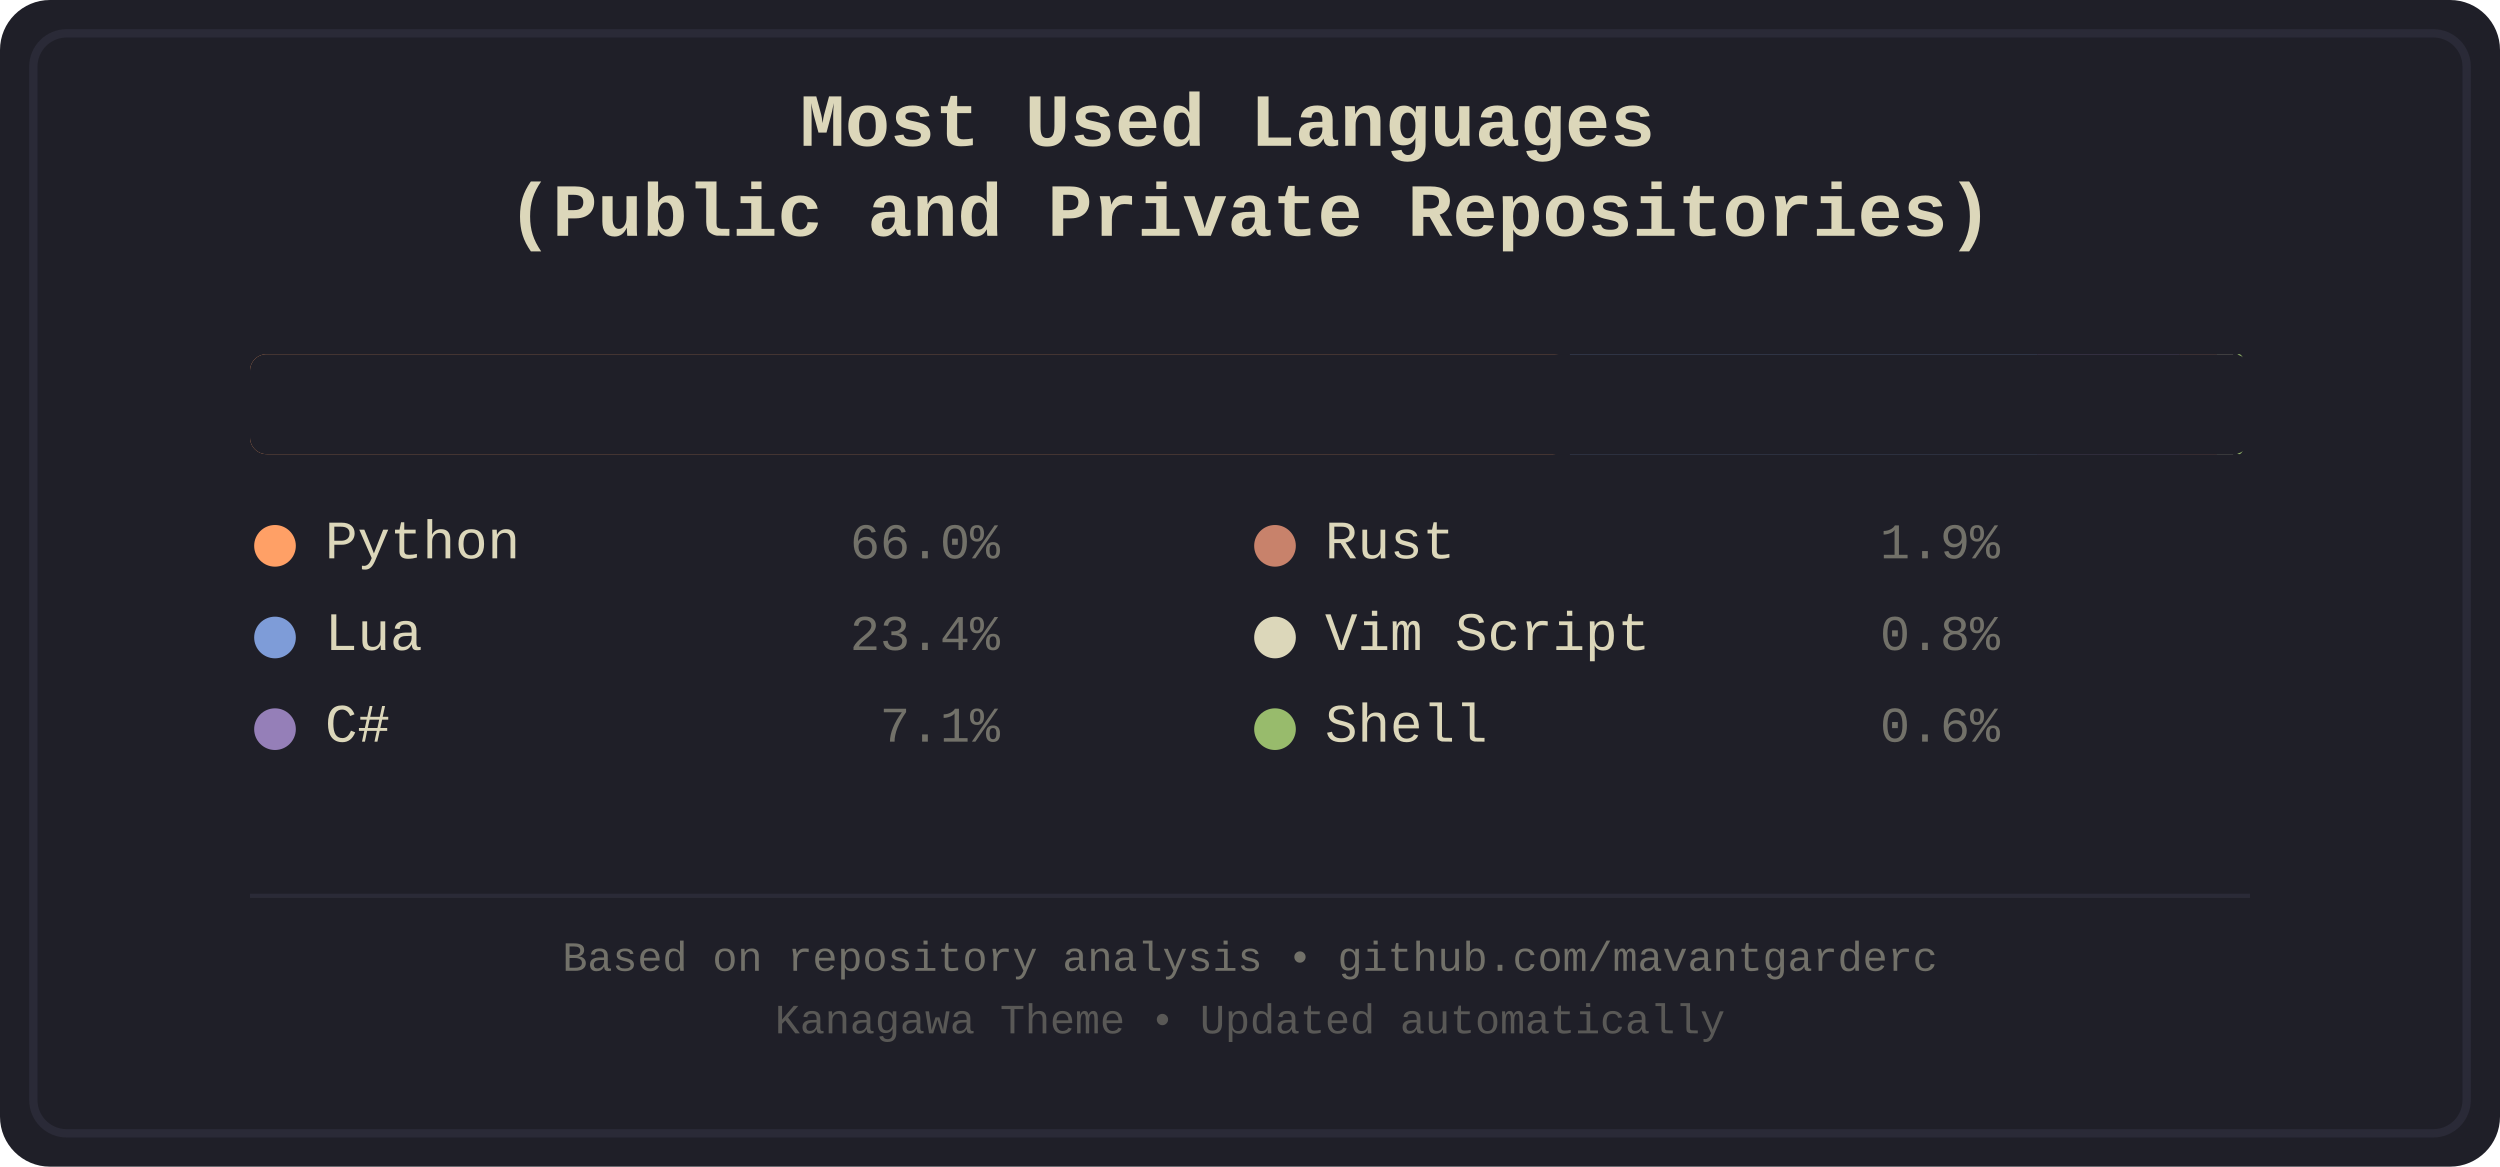
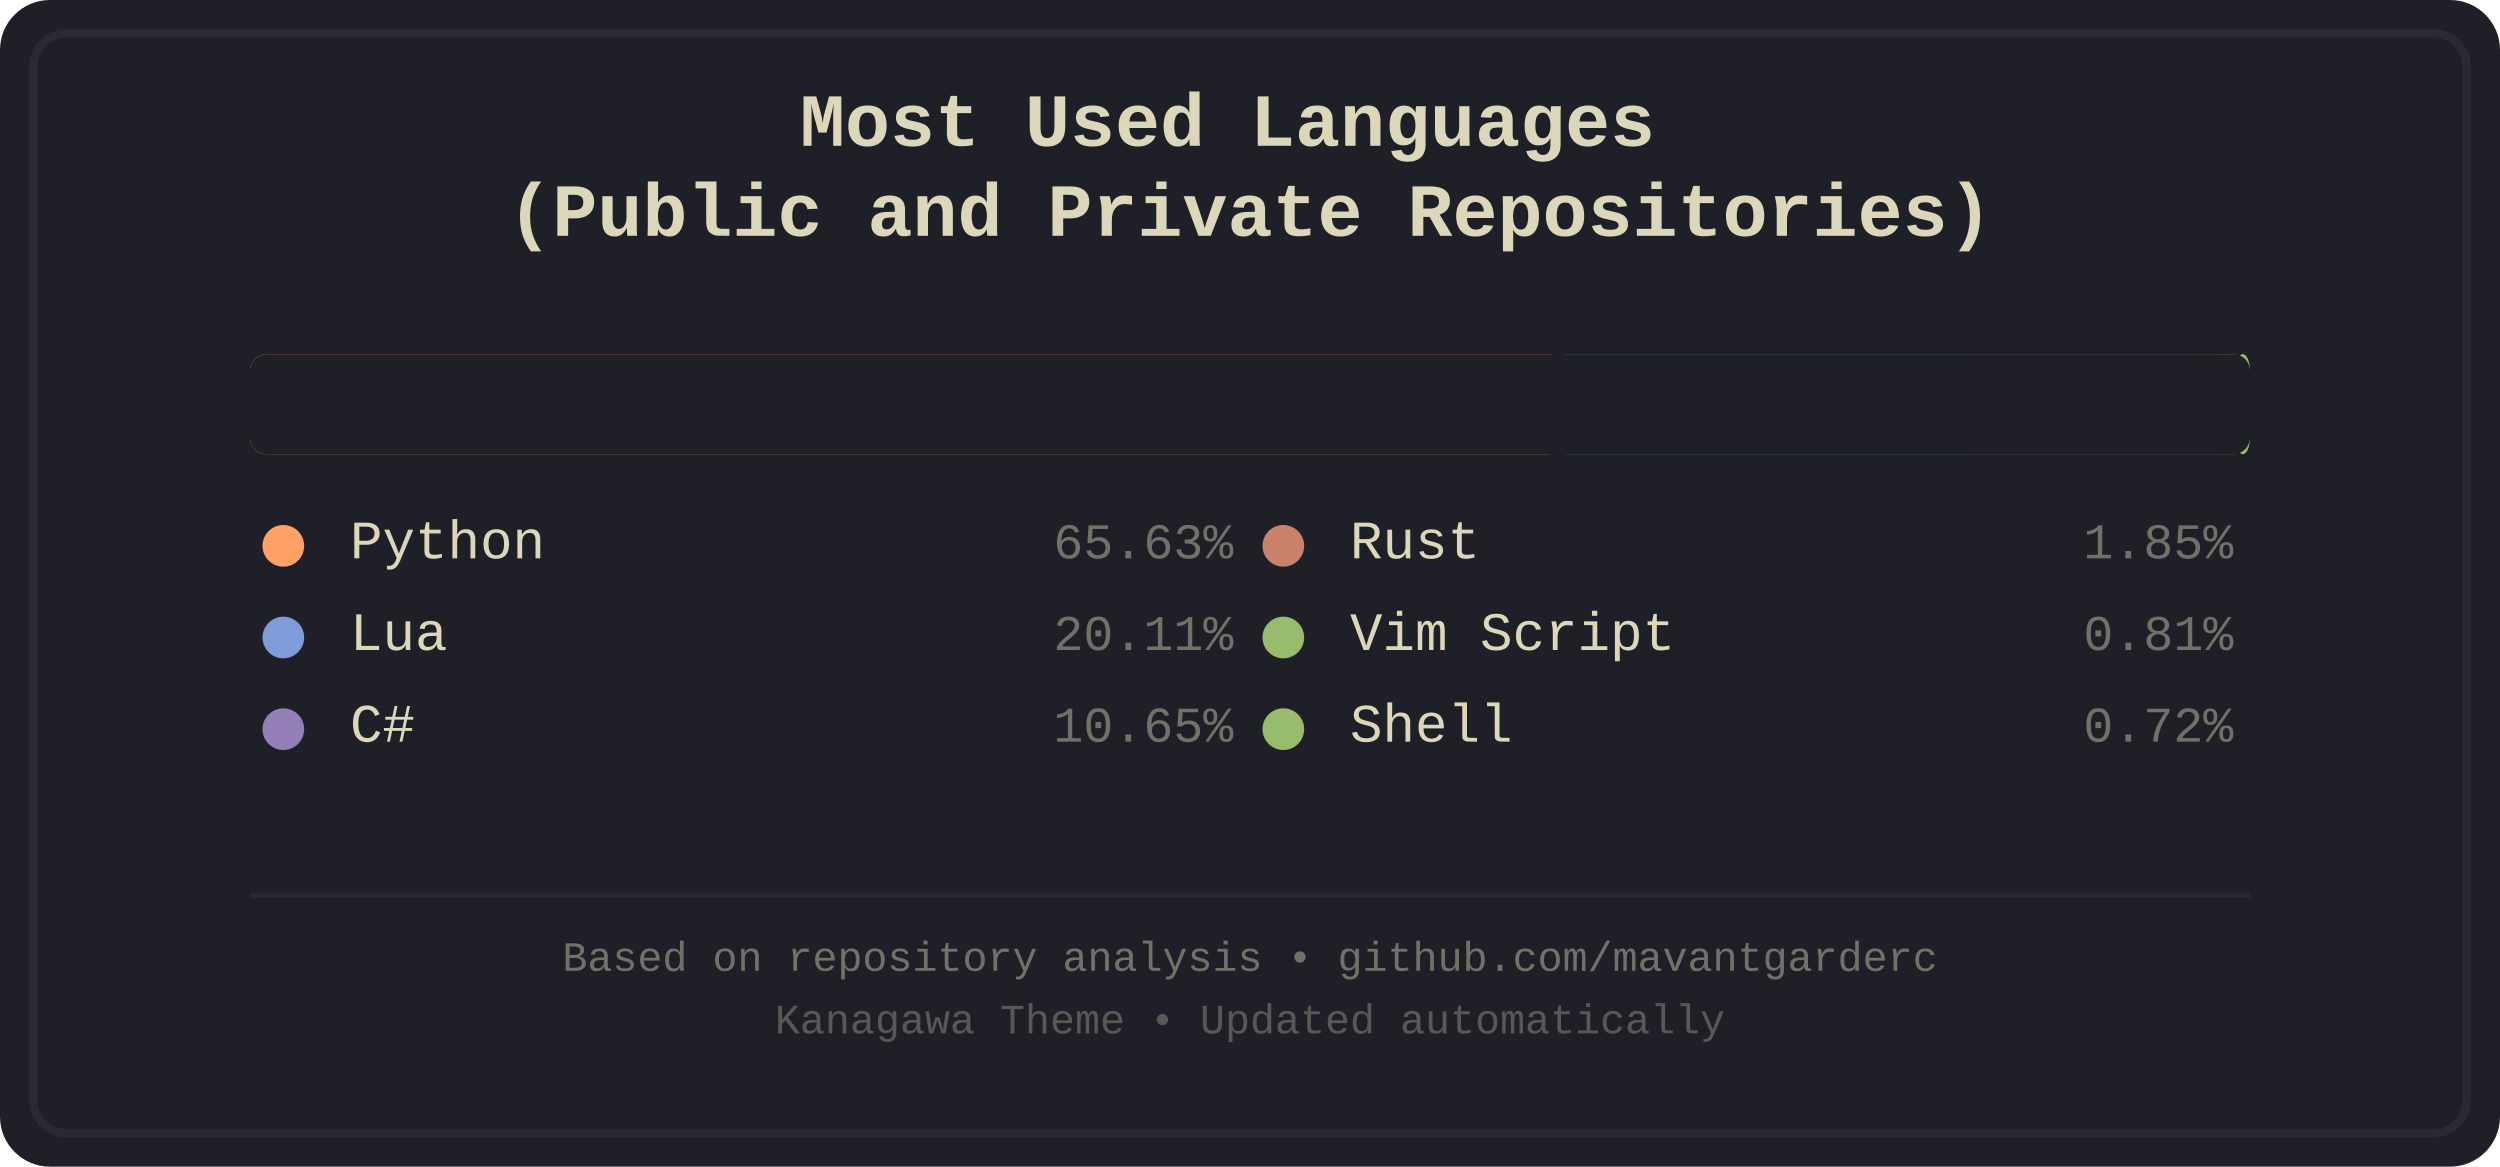
<svg xmlns="http://www.w3.org/2000/svg" width="600" height="280" viewBox="0 0 600 280">
  <defs>
    <style>
.bg-primary { fill: #1f1f28; }
.bg-secondary { fill: #16161d; }
.fg-primary { fill: #dcd7ba; }
.fg-secondary { fill: #727169; }
.border { stroke: #2a2a37; }
.font-title { font-family: 'Courier New', monospace; font-size: 18px; font-weight: bold; }
.font-lang { font-family: 'Courier New', monospace; font-size: 13px; }
.font-percent { font-family: 'Courier New', monospace; font-size: 12px; }
.font-footer { font-family: 'Courier New', monospace; font-size: 10px; }
.python { fill: #ffa066; }
.lua { fill: #7e9cd8; }
.csharp { fill: #957fb8; }
.rust { fill: #c8826b; }
- .vimscript { fill: #dcd7ba; }
+ .vimscript { fill: #98bb6c; }
.shell { fill: #98bb6c; }
</style>
  </defs>
  <rect width="600" height="280" fill="#1f1f28" rx="12" />
  <rect x="8" y="8" width="584" height="264" fill="none" stroke="#2a2a37" stroke-width="2" rx="8" />
  <text x="300.0" y="35" text-anchor="middle" fill="#dcd7ba" class="font-title">
    <tspan x="300.0" dy="0">Most Used Languages</tspan>
    <tspan x="300.0" dy="1.2em">(Public and Private Repositories)</tspan>
  </text>
  <g id="language-bar">
-     <rect x="60.0" y="85" width="316.783" height="24" class="python" rx="4" ry="4" style="border-radius: 4px 0 0 4px;" />
-     <rect x="376.783" y="85" width="112.174" height="24" class="lua" />
-     <rect x="488.957" y="85" width="34.137" height="24" class="csharp" />
-     <rect x="523.094" y="85" width="8.924" height="24" class="rust" />
-     <rect x="532.018" y="85" width="3.925" height="24" class="vimscript" />
-     <rect x="535.943" y="85" width="2.891" height="24" class="shell" rx="4" ry="4" style="border-radius: 0 4px 4px 0;" />
+     <rect x="60.0" y="85" width="315.772" height="24" class="python" rx="4" ry="4" style="border-radius: 4px 0 0 4px;" />
+     <rect x="375.772" y="85" width="96.761" height="24" class="lua" />
+     <rect x="472.533" y="85" width="51.226" height="24" class="csharp" />
+     <rect x="523.758" y="85" width="8.883" height="24" class="rust" />
+     <rect x="532.641" y="85" width="3.896" height="24" class="vimscript" />
+     <rect x="536.537" y="85" width="3.463" height="24" class="shell" rx="4" ry="4" style="border-radius: 0 4px 4px 0;" />
  </g>
  <rect x="60.0" y="85" width="480" height="24" fill="#1f1f28" rx="4">
    <animate attributeName="width" from="480" to="0" dur="1.2s" fill="freeze" />
  </rect>
  <g transform="translate(60.0, 134)">
-     <circle cx="6" cy="-3" r="5" class="python" />
-     <text x="18" y="0" class="fg-primary font-lang">Python</text>
-     <text x="180" y="0" class="fg-secondary font-percent" text-anchor="end">66.0%</text>
+     <circle cx="8" cy="-3" r="5" class="python" />
+     <text x="24" y="0" class="fg-primary font-lang">Python</text>
+     <text x="236.0" y="0" class="fg-secondary font-percent" text-anchor="end">65.63%</text>
  </g>
  <g transform="translate(60.0, 156)">
-     <circle cx="6" cy="-3" r="5" class="lua" />
-     <text x="18" y="0" class="fg-primary font-lang">Lua</text>
-     <text x="180" y="0" class="fg-secondary font-percent" text-anchor="end">23.4%</text>
+     <circle cx="8" cy="-3" r="5" class="lua" />
+     <text x="24" y="0" class="fg-primary font-lang">Lua</text>
+     <text x="236.0" y="0" class="fg-secondary font-percent" text-anchor="end">20.11%</text>
  </g>
  <g transform="translate(60.0, 178)">
-     <circle cx="6" cy="-3" r="5" class="csharp" />
-     <text x="18" y="0" class="fg-primary font-lang">C#</text>
-     <text x="180" y="0" class="fg-secondary font-percent" text-anchor="end">7.1%</text>
+     <circle cx="8" cy="-3" r="5" class="csharp" />
+     <text x="24" y="0" class="fg-primary font-lang">C#</text>
+     <text x="236.0" y="0" class="fg-secondary font-percent" text-anchor="end">10.65%</text>
  </g>
  <g transform="translate(300.0, 134)">
-     <circle cx="6" cy="-3" r="5" class="rust" />
-     <text x="18" y="0" class="fg-primary font-lang">Rust</text>
-     <text x="180" y="0" class="fg-secondary font-percent" text-anchor="end">1.9%</text>
+     <circle cx="8" cy="-3" r="5" class="rust" />
+     <text x="24" y="0" class="fg-primary font-lang">Rust</text>
+     <text x="236.0" y="0" class="fg-secondary font-percent" text-anchor="end">1.85%</text>
  </g>
  <g transform="translate(300.0, 156)">
-     <circle cx="6" cy="-3" r="5" class="vimscript" />
-     <text x="18" y="0" class="fg-primary font-lang">Vim Script</text>
-     <text x="180" y="0" class="fg-secondary font-percent" text-anchor="end">0.8%</text>
+     <circle cx="8" cy="-3" r="5" class="vimscript" />
+     <text x="24" y="0" class="fg-primary font-lang">Vim Script</text>
+     <text x="236.0" y="0" class="fg-secondary font-percent" text-anchor="end">0.81%</text>
  </g>
  <g transform="translate(300.0, 178)">
-     <circle cx="6" cy="-3" r="5" class="shell" />
-     <text x="18" y="0" class="fg-primary font-lang">Shell</text>
-     <text x="180" y="0" class="fg-secondary font-percent" text-anchor="end">0.6%</text>
+     <circle cx="8" cy="-3" r="5" class="shell" />
+     <text x="24" y="0" class="fg-primary font-lang">Shell</text>
+     <text x="236.0" y="0" class="fg-secondary font-percent" text-anchor="end">0.72%</text>
  </g>
  <line x1="60" y1="215" x2="540" y2="215" stroke="#2a2a37" stroke-width="1" />
  <text x="300.0" y="233" text-anchor="middle" class="fg-secondary font-footer">Based on repository analysis • github.com/mavantgarderc</text>
  <text x="300.0" y="248" text-anchor="middle" class="fg-secondary font-footer" opacity="0.7">Kanagawa Theme • Updated automatically</text>
</svg>
